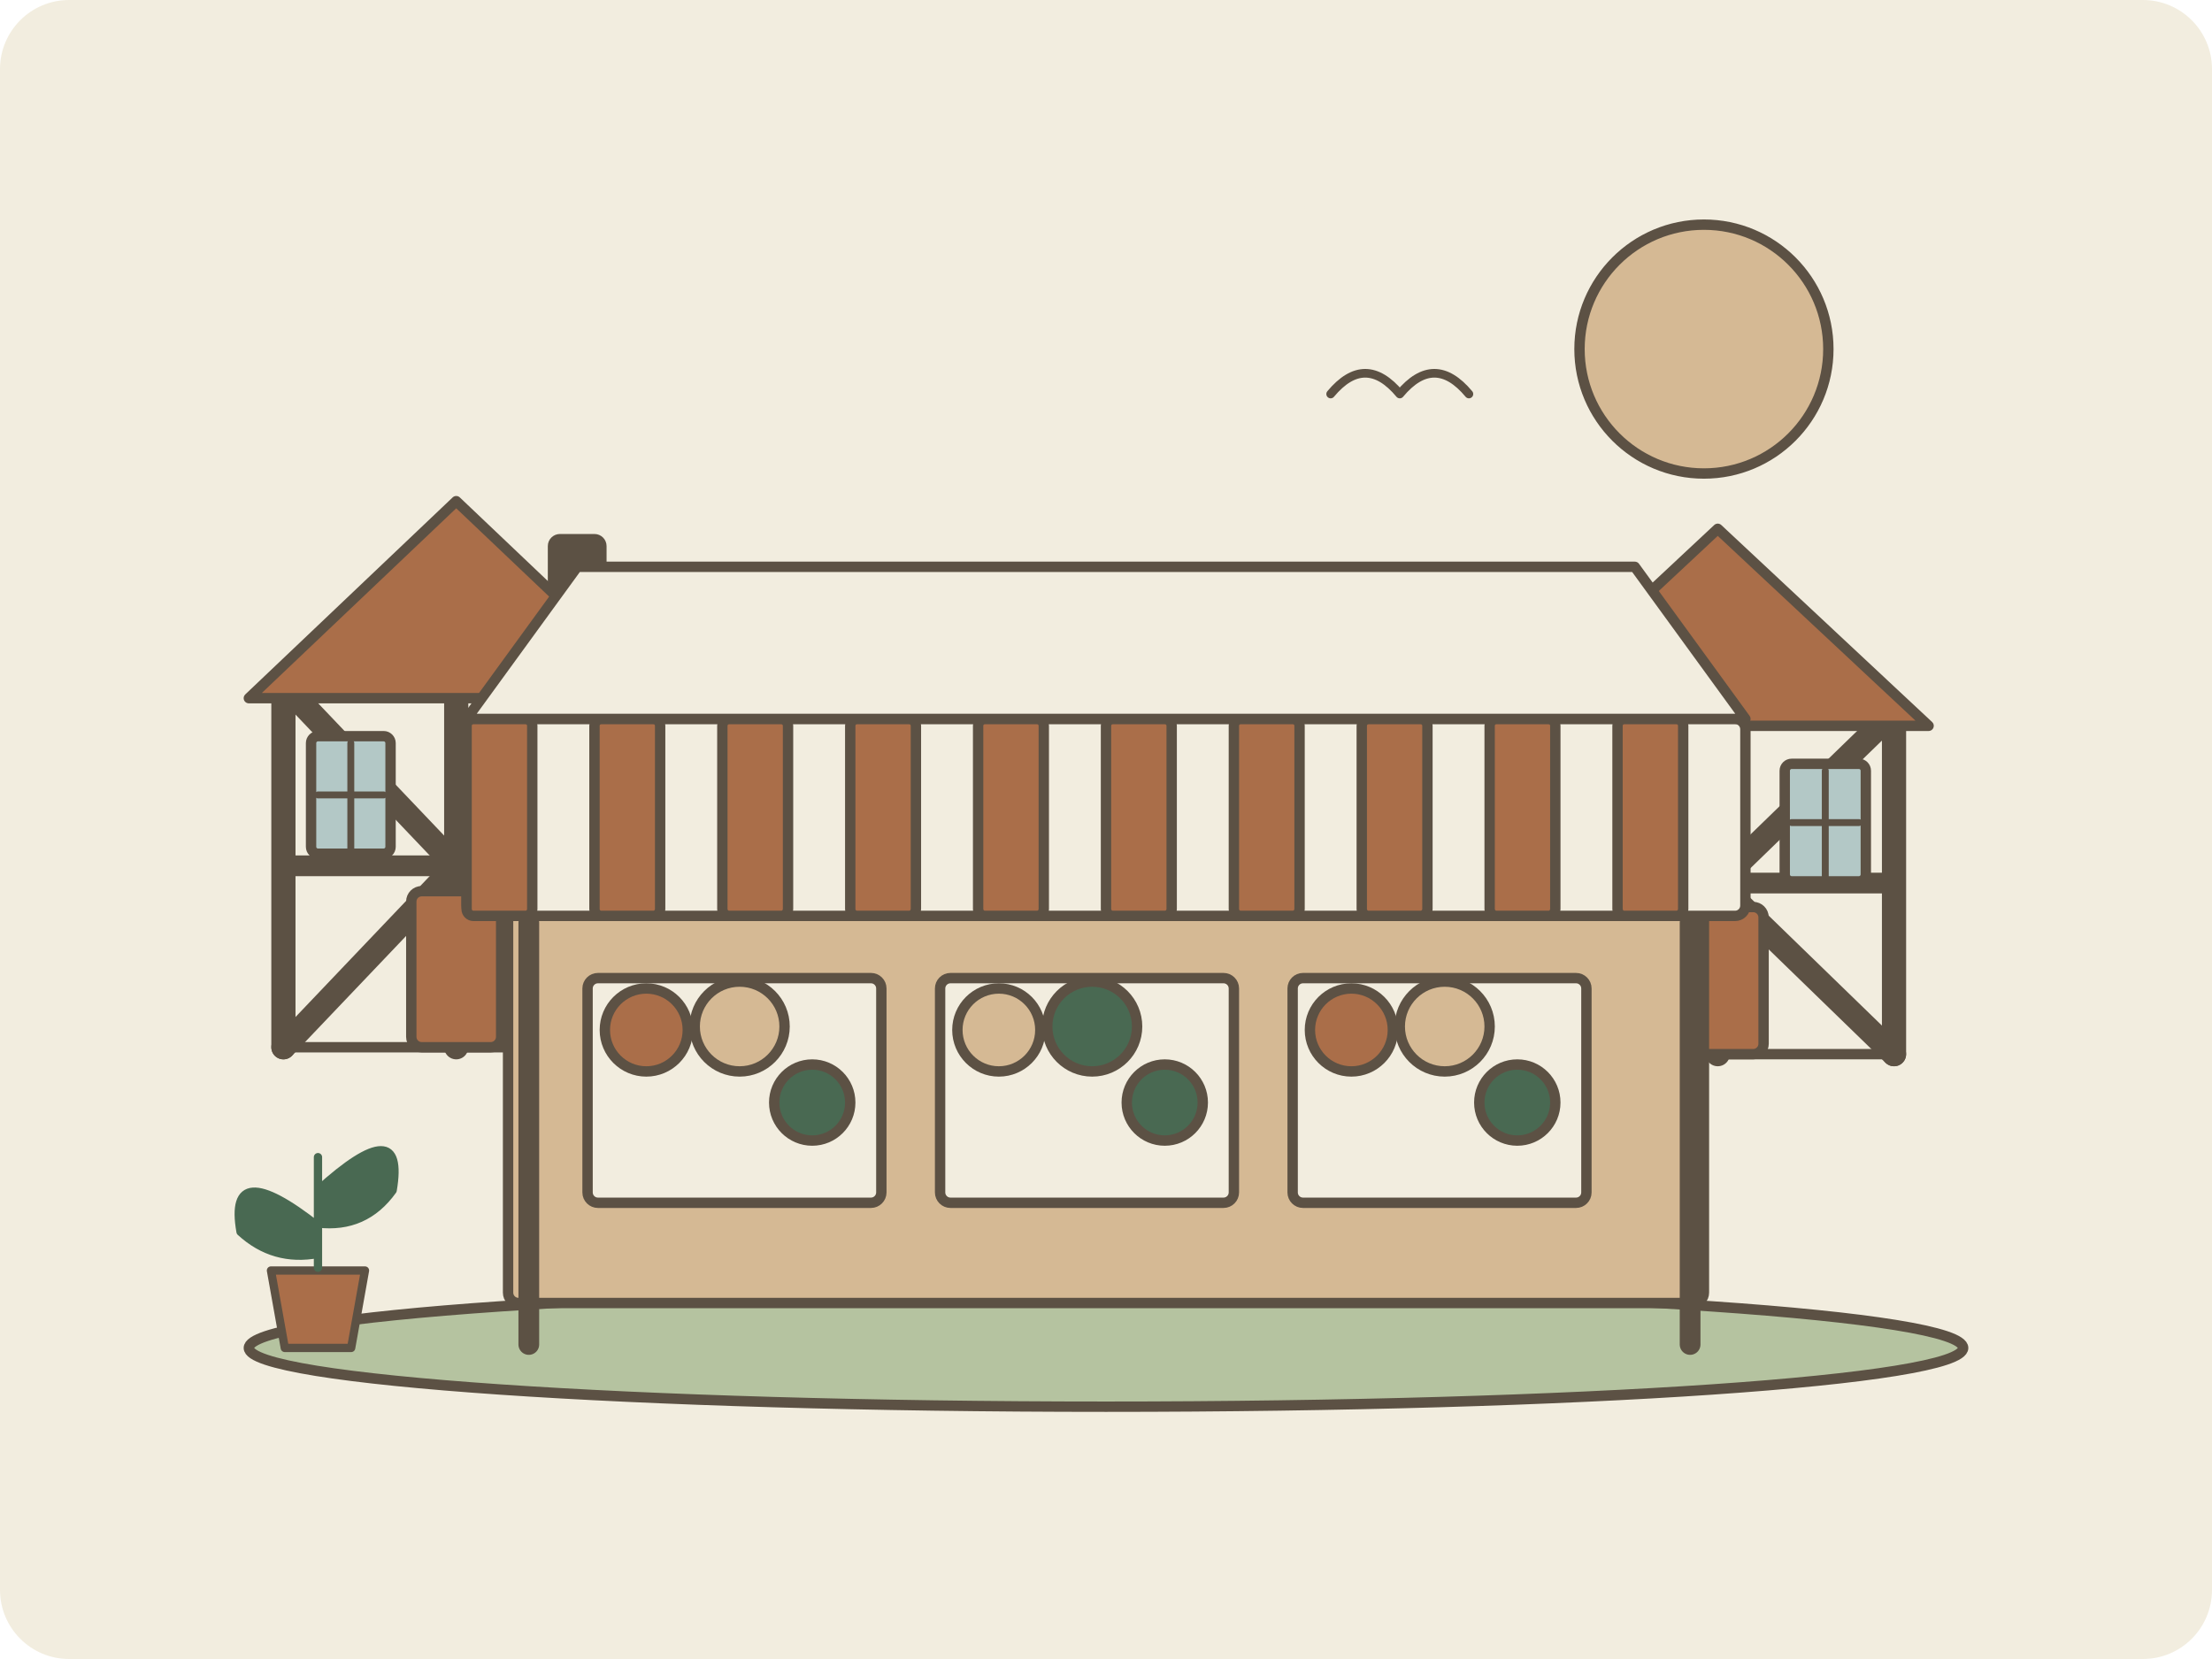
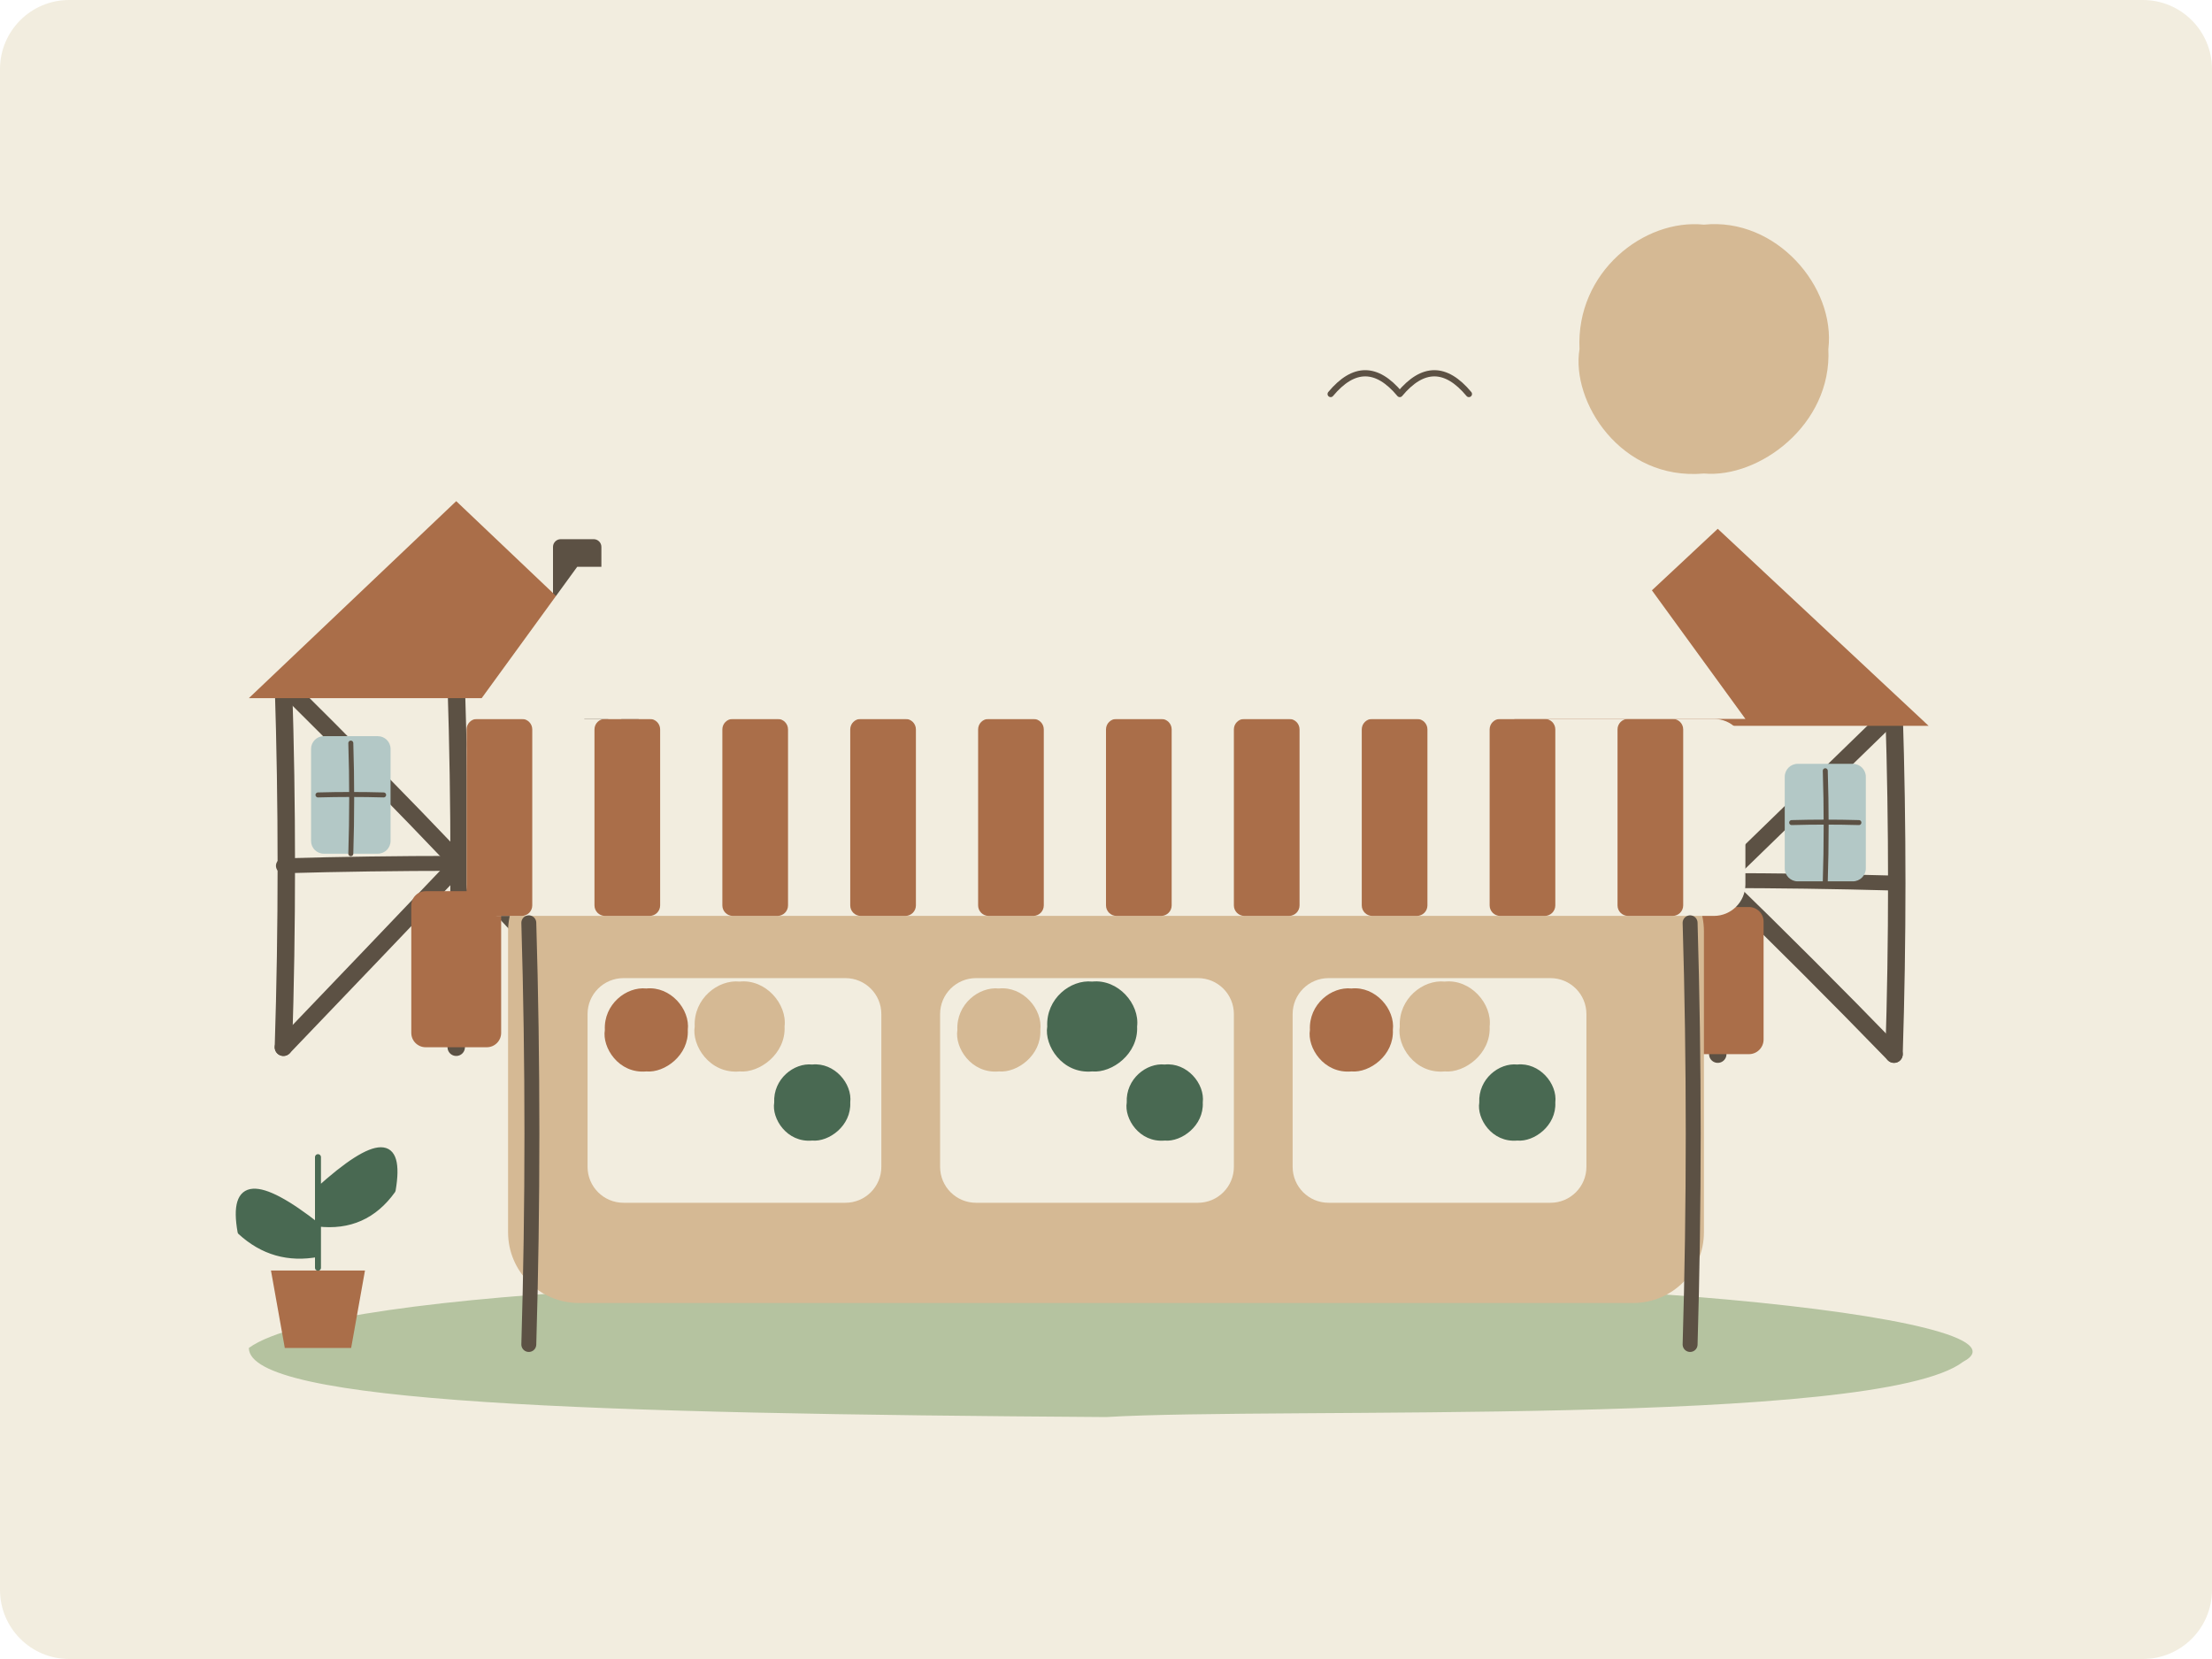
<svg xmlns="http://www.w3.org/2000/svg" width="640" height="480" viewBox="0 0 640 480" role="img" aria-labelledby="title">
  <rect width="640" height="480" rx="20" fill="#f2eddf" />
-   <g stroke="#5c5144" stroke-width="3" stroke-linecap="round" stroke-linejoin="round">
-     <circle cx="493" cy="101" r="36" fill="#d5b994" />
+   <g stroke="none" stroke-width="2" stroke-linecap="round" stroke-linejoin="round">
+     <g transform="translate(493 101) scale(1)">
+       <path d="M0 -36C20.88 -38.16 38.16 -18 36 0C37.08 21.96 15.84 37.44 0 36C-24.12 38.16 -38.52 15.12 -36 0C-37.08 -22.32 -17.28 -37.8 0 -36Z" fill="#d5b994" stroke="none" stroke-width="2.16" stroke-linecap="round" stroke-linejoin="round" />
+     </g>
    <g transform="translate(78 88) scale(0.8)">
-       <path d="M0 23C-3 7 14-3 29 5C41-13 70-6 74 12C96 8 109 20 105 32H0Z" fill="#f2eddf" stroke="#f2eddf" stroke-width="3" stroke-linecap="round" stroke-linejoin="round" />
+       <path d="M0 23C-3 7 14-3 29 5C41-13 70-6 74 12C96 8 109 20 105 32H0Z" fill="#f2eddf" stroke="#f2eddf" stroke-width="2.16" stroke-linecap="round" stroke-linejoin="round" />
    </g>
    <g transform="translate(338 58) scale(0.55)">
-       <path d="M0 23C-3 7 14-3 29 5C41-13 70-6 74 12C96 8 109 20 105 32H0Z" fill="#f2eddf" stroke="#f2eddf" stroke-width="3" stroke-linecap="round" stroke-linejoin="round" />
+       <path d="M0 23C-3 7 14-3 29 5C41-13 70-6 74 12C96 8 109 20 105 32H0Z" fill="#f2eddf" stroke="#f2eddf" stroke-width="2.16" stroke-linecap="round" stroke-linejoin="round" />
    </g>
-     <path d="M385 114q10-12 20 0q10-12 20 0" fill="none" stroke="#5c5144" stroke-width="2.5" stroke-linecap="round" stroke-linejoin="round" />
+     <path d="M385 114q10-12 20 0q10-12 20 0" fill="none" stroke="#5c5144" stroke-width="1.8" stroke-linecap="round" stroke-linejoin="round" />
    <g transform="translate(82 198) scale(1)">
-       <rect x="0" y="0" width="100" height="105" rx="2" fill="#f2eddf" />
-       <path d="M0 0L100 105" fill="none" stroke="#5c5144" stroke-width="7" stroke-linecap="round" stroke-linejoin="round" />
-       <path d="M100 0L0 105" fill="none" stroke="#5c5144" stroke-width="7" stroke-linecap="round" stroke-linejoin="round" />
-       <path d="M50 0L50 105" fill="none" stroke="#5c5144" stroke-width="7" stroke-linecap="round" stroke-linejoin="round" />
-       <path d="M0 52.5L100 52.5" fill="none" stroke="#5c5144" stroke-width="6" stroke-linecap="round" stroke-linejoin="round" />
-       <path d="M0 0L0 105" fill="none" stroke="#5c5144" stroke-width="7" stroke-linecap="round" stroke-linejoin="round" />
-       <path d="M100 0L100 105" fill="none" stroke="#5c5144" stroke-width="7" stroke-linecap="round" stroke-linejoin="round" />
-       <rect x="8" y="15" width="23" height="34" rx="2" fill="#b3c8c6" />
-       <path d="M19.5 17L19.5 49" fill="none" stroke="#5c5144" stroke-width="2" stroke-linecap="round" stroke-linejoin="round" />
-       <path d="M10 32L29 32" fill="none" stroke="#5c5144" stroke-width="2" stroke-linecap="round" stroke-linejoin="round" />
-       <rect x="69" y="15" width="23" height="34" rx="2" fill="#b3c8c6" />
-       <path d="M80.5 17L80.5 49" fill="none" stroke="#5c5144" stroke-width="2" stroke-linecap="round" stroke-linejoin="round" />
-       <path d="M71 32L90 32" fill="none" stroke="#5c5144" stroke-width="2" stroke-linecap="round" stroke-linejoin="round" />
-       <rect x="37" y="59.85" width="26" height="45.15" rx="3" fill="#aa6e49" />
-       <rect x="78" y="-42" width="14" height="30" rx="2" fill="#5c5144" />
-       <path d="M-10 4L50-53L110 4Z" fill="#aa6e49" stroke="#5c5144" stroke-width="3" stroke-linecap="round" stroke-linejoin="round" />
+       <rect x="0" y="0" width="100" height="105" rx="16" fill="#f2eddf" stroke="none" />
+       <path d="M0 0Q51.68 51.1 100 105" fill="none" stroke="#5c5144" stroke-width="5.04" stroke-linecap="round" stroke-linejoin="round" />
+       <path d="M100 0Q51.68 51.1 0 105" fill="none" stroke="#5c5144" stroke-width="5.04" stroke-linecap="round" stroke-linejoin="round" />
+       <path d="M50 0Q51.68 52.5 50 105" fill="none" stroke="#5c5144" stroke-width="5.04" stroke-linecap="round" stroke-linejoin="round" />
+       <path d="M0 52.5Q50 51.1 100 52.5" fill="none" stroke="#5c5144" stroke-width="4.32" stroke-linecap="round" stroke-linejoin="round" />
+       <path d="M0 0Q1.68 52.5 0 105" fill="none" stroke="#5c5144" stroke-width="5.04" stroke-linecap="round" stroke-linejoin="round" />
+       <path d="M100 0Q101.68 52.5 100 105" fill="none" stroke="#5c5144" stroke-width="5.04" stroke-linecap="round" stroke-linejoin="round" />
+       <rect x="8" y="15" width="23" height="34" rx="3.68" fill="#b3c8c6" stroke="none" />
+       <path d="M19.5 17Q20.012 33 19.5 49" fill="none" stroke="#5c5144" stroke-width="1.44" stroke-linecap="round" stroke-linejoin="round" />
+       <path d="M10 32Q19.5 31.734 29 32" fill="none" stroke="#5c5144" stroke-width="1.44" stroke-linecap="round" stroke-linejoin="round" />
+       <rect x="69" y="15" width="23" height="34" rx="3.68" fill="#b3c8c6" stroke="none" />
+       <path d="M80.5 17Q81.012 33 80.5 49" fill="none" stroke="#5c5144" stroke-width="1.44" stroke-linecap="round" stroke-linejoin="round" />
+       <path d="M71 32Q80.5 31.734 90 32" fill="none" stroke="#5c5144" stroke-width="1.44" stroke-linecap="round" stroke-linejoin="round" />
+       <rect x="37" y="59.85" width="26" height="45.15" rx="4.16" fill="#aa6e49" stroke="none" />
+       <rect x="78" y="-42" width="14" height="30" rx="2.24" fill="#5c5144" stroke="none" />
+       <path d="M-10 4L50-53L110 4Z" fill="#aa6e49" stroke="none" stroke-width="2.16" stroke-linecap="round" stroke-linejoin="round" />
    </g>
    <g transform="translate(446 206) scale(1)">
-       <rect x="0" y="0" width="102" height="99" rx="2" fill="#f2eddf" />
-       <path d="M0 0L102 99" fill="none" stroke="#5c5144" stroke-width="7" stroke-linecap="round" stroke-linejoin="round" />
-       <path d="M102 0L0 99" fill="none" stroke="#5c5144" stroke-width="7" stroke-linecap="round" stroke-linejoin="round" />
-       <path d="M51 0L51 99" fill="none" stroke="#5c5144" stroke-width="7" stroke-linecap="round" stroke-linejoin="round" />
-       <path d="M0 49.5L102 49.5" fill="none" stroke="#5c5144" stroke-width="6" stroke-linecap="round" stroke-linejoin="round" />
-       <path d="M0 0L0 99" fill="none" stroke="#5c5144" stroke-width="7" stroke-linecap="round" stroke-linejoin="round" />
-       <path d="M102 0L102 99" fill="none" stroke="#5c5144" stroke-width="7" stroke-linecap="round" stroke-linejoin="round" />
-       <rect x="8.16" y="15" width="23.46" height="34" rx="2" fill="#b3c8c6" />
-       <path d="M19.89 17L19.89 49" fill="none" stroke="#5c5144" stroke-width="2" stroke-linecap="round" stroke-linejoin="round" />
-       <path d="M10.16 32L29.62 32" fill="none" stroke="#5c5144" stroke-width="2" stroke-linecap="round" stroke-linejoin="round" />
-       <rect x="70.38" y="15" width="23.46" height="34" rx="2" fill="#b3c8c6" />
-       <path d="M82.11 17L82.11 49" fill="none" stroke="#5c5144" stroke-width="2" stroke-linecap="round" stroke-linejoin="round" />
-       <path d="M72.38 32L91.84 32" fill="none" stroke="#5c5144" stroke-width="2" stroke-linecap="round" stroke-linejoin="round" />
-       <rect x="37.74" y="56.43" width="26.52" height="42.57" rx="3" fill="#aa6e49" />
-       <path d="M-10 4L51-53L112 4Z" fill="#aa6e49" stroke="#5c5144" stroke-width="3" stroke-linecap="round" stroke-linejoin="round" />
+       <rect x="0" y="0" width="102" height="99" rx="15.84" fill="#f2eddf" stroke="none" />
+       <path d="M0 0Q52.584 48.072 102 99" fill="none" stroke="#5c5144" stroke-width="5.04" stroke-linecap="round" stroke-linejoin="round" />
+       <path d="M102 0Q52.584 48.072 0 99" fill="none" stroke="#5c5144" stroke-width="5.04" stroke-linecap="round" stroke-linejoin="round" />
+       <path d="M51 0Q52.584 49.5 51 99" fill="none" stroke="#5c5144" stroke-width="5.04" stroke-linecap="round" stroke-linejoin="round" />
+       <path d="M0 49.5Q51 48.072 102 49.5" fill="none" stroke="#5c5144" stroke-width="4.32" stroke-linecap="round" stroke-linejoin="round" />
+       <path d="M0 0Q1.584 49.5 0 99" fill="none" stroke="#5c5144" stroke-width="5.04" stroke-linecap="round" stroke-linejoin="round" />
+       <path d="M102 0Q103.584 49.5 102 99" fill="none" stroke="#5c5144" stroke-width="5.04" stroke-linecap="round" stroke-linejoin="round" />
+       <rect x="8.16" y="15" width="23.46" height="34" rx="3.754" fill="#b3c8c6" stroke="none" />
+       <path d="M19.89 17Q20.402 33 19.89 49" fill="none" stroke="#5c5144" stroke-width="1.44" stroke-linecap="round" stroke-linejoin="round" />
+       <path d="M10.16 32Q19.89 31.728 29.62 32" fill="none" stroke="#5c5144" stroke-width="1.44" stroke-linecap="round" stroke-linejoin="round" />
+       <rect x="70.38" y="15" width="23.46" height="34" rx="3.754" fill="#b3c8c6" stroke="none" />
+       <path d="M82.11 17Q82.622 33 82.11 49" fill="none" stroke="#5c5144" stroke-width="1.44" stroke-linecap="round" stroke-linejoin="round" />
+       <path d="M72.38 32Q82.11 31.728 91.84 32" fill="none" stroke="#5c5144" stroke-width="1.44" stroke-linecap="round" stroke-linejoin="round" />
+       <rect x="37.74" y="56.43" width="26.52" height="42.57" rx="4.243" fill="#aa6e49" stroke="none" />
+       <path d="M-10 4L51-53L112 4Z" fill="#aa6e49" stroke="none" stroke-width="2.16" stroke-linecap="round" stroke-linejoin="round" />
    </g>
-     <ellipse cx="320" cy="390" rx="248" ry="17" fill="#b5c3a0" />
-     <rect x="147" y="249" width="346" height="128" rx="3" fill="#d5b994" />
-     <rect x="135" y="208" width="370" height="57" rx="3" fill="#f2eddf" />
-     <rect x="135" y="208" width="19" height="57" rx="2" fill="#aa6e49" />
-     <rect x="172" y="208" width="19" height="57" rx="2" fill="#aa6e49" />
-     <rect x="209" y="208" width="19" height="57" rx="2" fill="#aa6e49" />
-     <rect x="246" y="208" width="19" height="57" rx="2" fill="#aa6e49" />
-     <rect x="283" y="208" width="19" height="57" rx="2" fill="#aa6e49" />
-     <rect x="320" y="208" width="19" height="57" rx="2" fill="#aa6e49" />
-     <rect x="357" y="208" width="19" height="57" rx="2" fill="#aa6e49" />
-     <rect x="394" y="208" width="19" height="57" rx="2" fill="#aa6e49" />
-     <rect x="431" y="208" width="19" height="57" rx="2" fill="#aa6e49" />
-     <rect x="468" y="208" width="19" height="57" rx="2" fill="#aa6e49" />
-     <path d="M135 208L167 164H473L505 208Z" fill="#f2eddf" stroke="#5c5144" stroke-width="3" stroke-linecap="round" stroke-linejoin="round" />
-     <path d="M153 267L153 389" fill="none" stroke="#5c5144" stroke-width="6" stroke-linecap="round" stroke-linejoin="round" />
-     <path d="M489 267L489 389" fill="none" stroke="#5c5144" stroke-width="6" stroke-linecap="round" stroke-linejoin="round" />
-     <rect x="170" y="283" width="85" height="65" rx="3" fill="#f2eddf" />
-     <circle cx="187" cy="298" r="12" fill="#aa6e49" />
-     <circle cx="214" cy="297" r="13" fill="#d5b994" />
-     <circle cx="235" cy="319" r="11" fill="#496952" />
-     <rect x="272" y="283" width="85" height="65" rx="3" fill="#f2eddf" />
-     <circle cx="289" cy="298" r="12" fill="#d5b994" />
-     <circle cx="316" cy="297" r="13" fill="#496952" />
-     <circle cx="337" cy="319" r="11" fill="#496952" />
-     <rect x="374" y="283" width="85" height="65" rx="3" fill="#f2eddf" />
-     <circle cx="391" cy="298" r="12" fill="#aa6e49" />
-     <circle cx="418" cy="297" r="13" fill="#d5b994" />
-     <circle cx="439" cy="319" r="11" fill="#496952" />
+     <g transform="translate(320 390) scale(1)">
+       <path d="M-248 0C-223.2-18 -62-22 0-17C124-24 272.8-9 248 4C223.2 23 49.6 17 0 20C-148.8 19 -248 16 -248 0Z" fill="#b5c3a0" stroke="none" stroke-width="2.16" stroke-linecap="round" stroke-linejoin="round" />
+     </g>
+     <rect x="147" y="249" width="346" height="128" rx="20.48" fill="#d5b994" stroke="none" />
+     <rect x="135" y="208" width="370" height="57" rx="9.12" fill="#f2eddf" stroke="none" />
+     <rect x="135" y="208" width="19" height="57" rx="3.04" fill="#aa6e49" stroke="none" />
+     <rect x="172" y="208" width="19" height="57" rx="3.04" fill="#aa6e49" stroke="none" />
+     <rect x="209" y="208" width="19" height="57" rx="3.04" fill="#aa6e49" stroke="none" />
+     <rect x="246" y="208" width="19" height="57" rx="3.04" fill="#aa6e49" stroke="none" />
+     <rect x="283" y="208" width="19" height="57" rx="3.04" fill="#aa6e49" stroke="none" />
+     <rect x="320" y="208" width="19" height="57" rx="3.04" fill="#aa6e49" stroke="none" />
+     <rect x="357" y="208" width="19" height="57" rx="3.04" fill="#aa6e49" stroke="none" />
+     <rect x="394" y="208" width="19" height="57" rx="3.04" fill="#aa6e49" stroke="none" />
+     <rect x="431" y="208" width="19" height="57" rx="3.04" fill="#aa6e49" stroke="none" />
+     <rect x="468" y="208" width="19" height="57" rx="3.04" fill="#aa6e49" stroke="none" />
+     <path d="M135 208L167 164H473L505 208Z" fill="#f2eddf" stroke="none" stroke-width="2.16" stroke-linecap="round" stroke-linejoin="round" />
+     <path d="M153 267Q154.8 328 153 389" fill="none" stroke="#5c5144" stroke-width="4.32" stroke-linecap="round" stroke-linejoin="round" />
+     <path d="M489 267Q490.8 328 489 389" fill="none" stroke="#5c5144" stroke-width="4.32" stroke-linecap="round" stroke-linejoin="round" />
+     <rect x="170" y="283" width="85" height="65" rx="10.4" fill="#f2eddf" stroke="none" />
+     <g transform="translate(187 298) scale(1)">
+       <path d="M0 -12C6.96 -12.72 12.72 -6 12 0C12.36 7.32 5.28 12.48 0 12C-8.04 12.72 -12.84 5.04 -12 0C-12.36 -7.44 -5.76 -12.6 0 -12Z" fill="#aa6e49" stroke="none" stroke-width="2.16" stroke-linecap="round" stroke-linejoin="round" />
+     </g>
+     <g transform="translate(214 297) scale(1)">
+       <path d="M0 -13C7.54 -13.78 13.78 -6.5 13 0C13.39 7.93 5.72 13.52 0 13C-8.71 13.78 -13.91 5.46 -13 0C-13.39 -8.06 -6.24 -13.65 0 -13Z" fill="#d5b994" stroke="none" stroke-width="2.16" stroke-linecap="round" stroke-linejoin="round" />
+     </g>
+     <g transform="translate(235 319) scale(1)">
+       <path d="M0 -11C6.38 -11.66 11.66 -5.5 11 0C11.33 6.71 4.84 11.44 0 11C-7.37 11.66 -11.77 4.62 -11 0C-11.33 -6.82 -5.28 -11.55 0 -11Z" fill="#496952" stroke="none" stroke-width="2.16" stroke-linecap="round" stroke-linejoin="round" />
+     </g>
+     <rect x="272" y="283" width="85" height="65" rx="10.4" fill="#f2eddf" stroke="none" />
+     <g transform="translate(289 298) scale(1)">
+       <path d="M0 -12C6.96 -12.72 12.72 -6 12 0C12.36 7.32 5.28 12.48 0 12C-8.04 12.72 -12.84 5.04 -12 0C-12.36 -7.44 -5.76 -12.6 0 -12Z" fill="#d5b994" stroke="none" stroke-width="2.16" stroke-linecap="round" stroke-linejoin="round" />
+     </g>
+     <g transform="translate(316 297) scale(1)">
+       <path d="M0 -13C7.54 -13.78 13.78 -6.5 13 0C13.39 7.93 5.72 13.52 0 13C-8.71 13.78 -13.91 5.46 -13 0C-13.39 -8.06 -6.24 -13.65 0 -13Z" fill="#496952" stroke="none" stroke-width="2.16" stroke-linecap="round" stroke-linejoin="round" />
+     </g>
+     <g transform="translate(337 319) scale(1)">
+       <path d="M0 -11C6.38 -11.66 11.66 -5.5 11 0C11.33 6.71 4.84 11.44 0 11C-7.37 11.66 -11.77 4.62 -11 0C-11.33 -6.82 -5.28 -11.55 0 -11Z" fill="#496952" stroke="none" stroke-width="2.16" stroke-linecap="round" stroke-linejoin="round" />
+     </g>
+     <rect x="374" y="283" width="85" height="65" rx="10.4" fill="#f2eddf" stroke="none" />
+     <g transform="translate(391 298) scale(1)">
+       <path d="M0 -12C6.96 -12.72 12.72 -6 12 0C12.36 7.32 5.28 12.48 0 12C-8.04 12.72 -12.84 5.04 -12 0C-12.36 -7.44 -5.76 -12.6 0 -12Z" fill="#aa6e49" stroke="none" stroke-width="2.16" stroke-linecap="round" stroke-linejoin="round" />
+     </g>
+     <g transform="translate(418 297) scale(1)">
+       <path d="M0 -13C7.54 -13.78 13.78 -6.5 13 0C13.39 7.93 5.72 13.52 0 13C-8.71 13.78 -13.91 5.46 -13 0C-13.39 -8.06 -6.24 -13.65 0 -13Z" fill="#d5b994" stroke="none" stroke-width="2.16" stroke-linecap="round" stroke-linejoin="round" />
+     </g>
+     <g transform="translate(439 319) scale(1)">
+       <path d="M0 -11C6.38 -11.66 11.66 -5.5 11 0C11.33 6.71 4.84 11.44 0 11C-7.37 11.66 -11.77 4.62 -11 0C-11.33 -6.82 -5.28 -11.55 0 -11Z" fill="#496952" stroke="none" stroke-width="2.16" stroke-linecap="round" stroke-linejoin="round" />
+     </g>
    <g transform="translate(92 390) scale(0.8)">
-       <path d="M-17-28H17L12 0H-12Z" fill="#aa6e49" stroke="#5c5144" stroke-width="3" stroke-linecap="round" stroke-linejoin="round" />
-       <path d="M0-29V-69M0-44Q-33-70-28-42Q-16-31 0-34M0-57Q32-86 27-57Q17-43 0-45" fill="#496952" stroke="#496952" stroke-width="3" stroke-linecap="round" stroke-linejoin="round" />
+       <path d="M-17-28H17L12 0H-12Z" fill="#aa6e49" stroke="none" stroke-width="2.16" stroke-linecap="round" stroke-linejoin="round" />
+       <path d="M0-29V-69M0-44Q-33-70-28-42Q-16-31 0-34M0-57Q32-86 27-57Q17-43 0-45" fill="#496952" stroke="#496952" stroke-width="2.16" stroke-linecap="round" stroke-linejoin="round" />
    </g>
  </g>
</svg>
